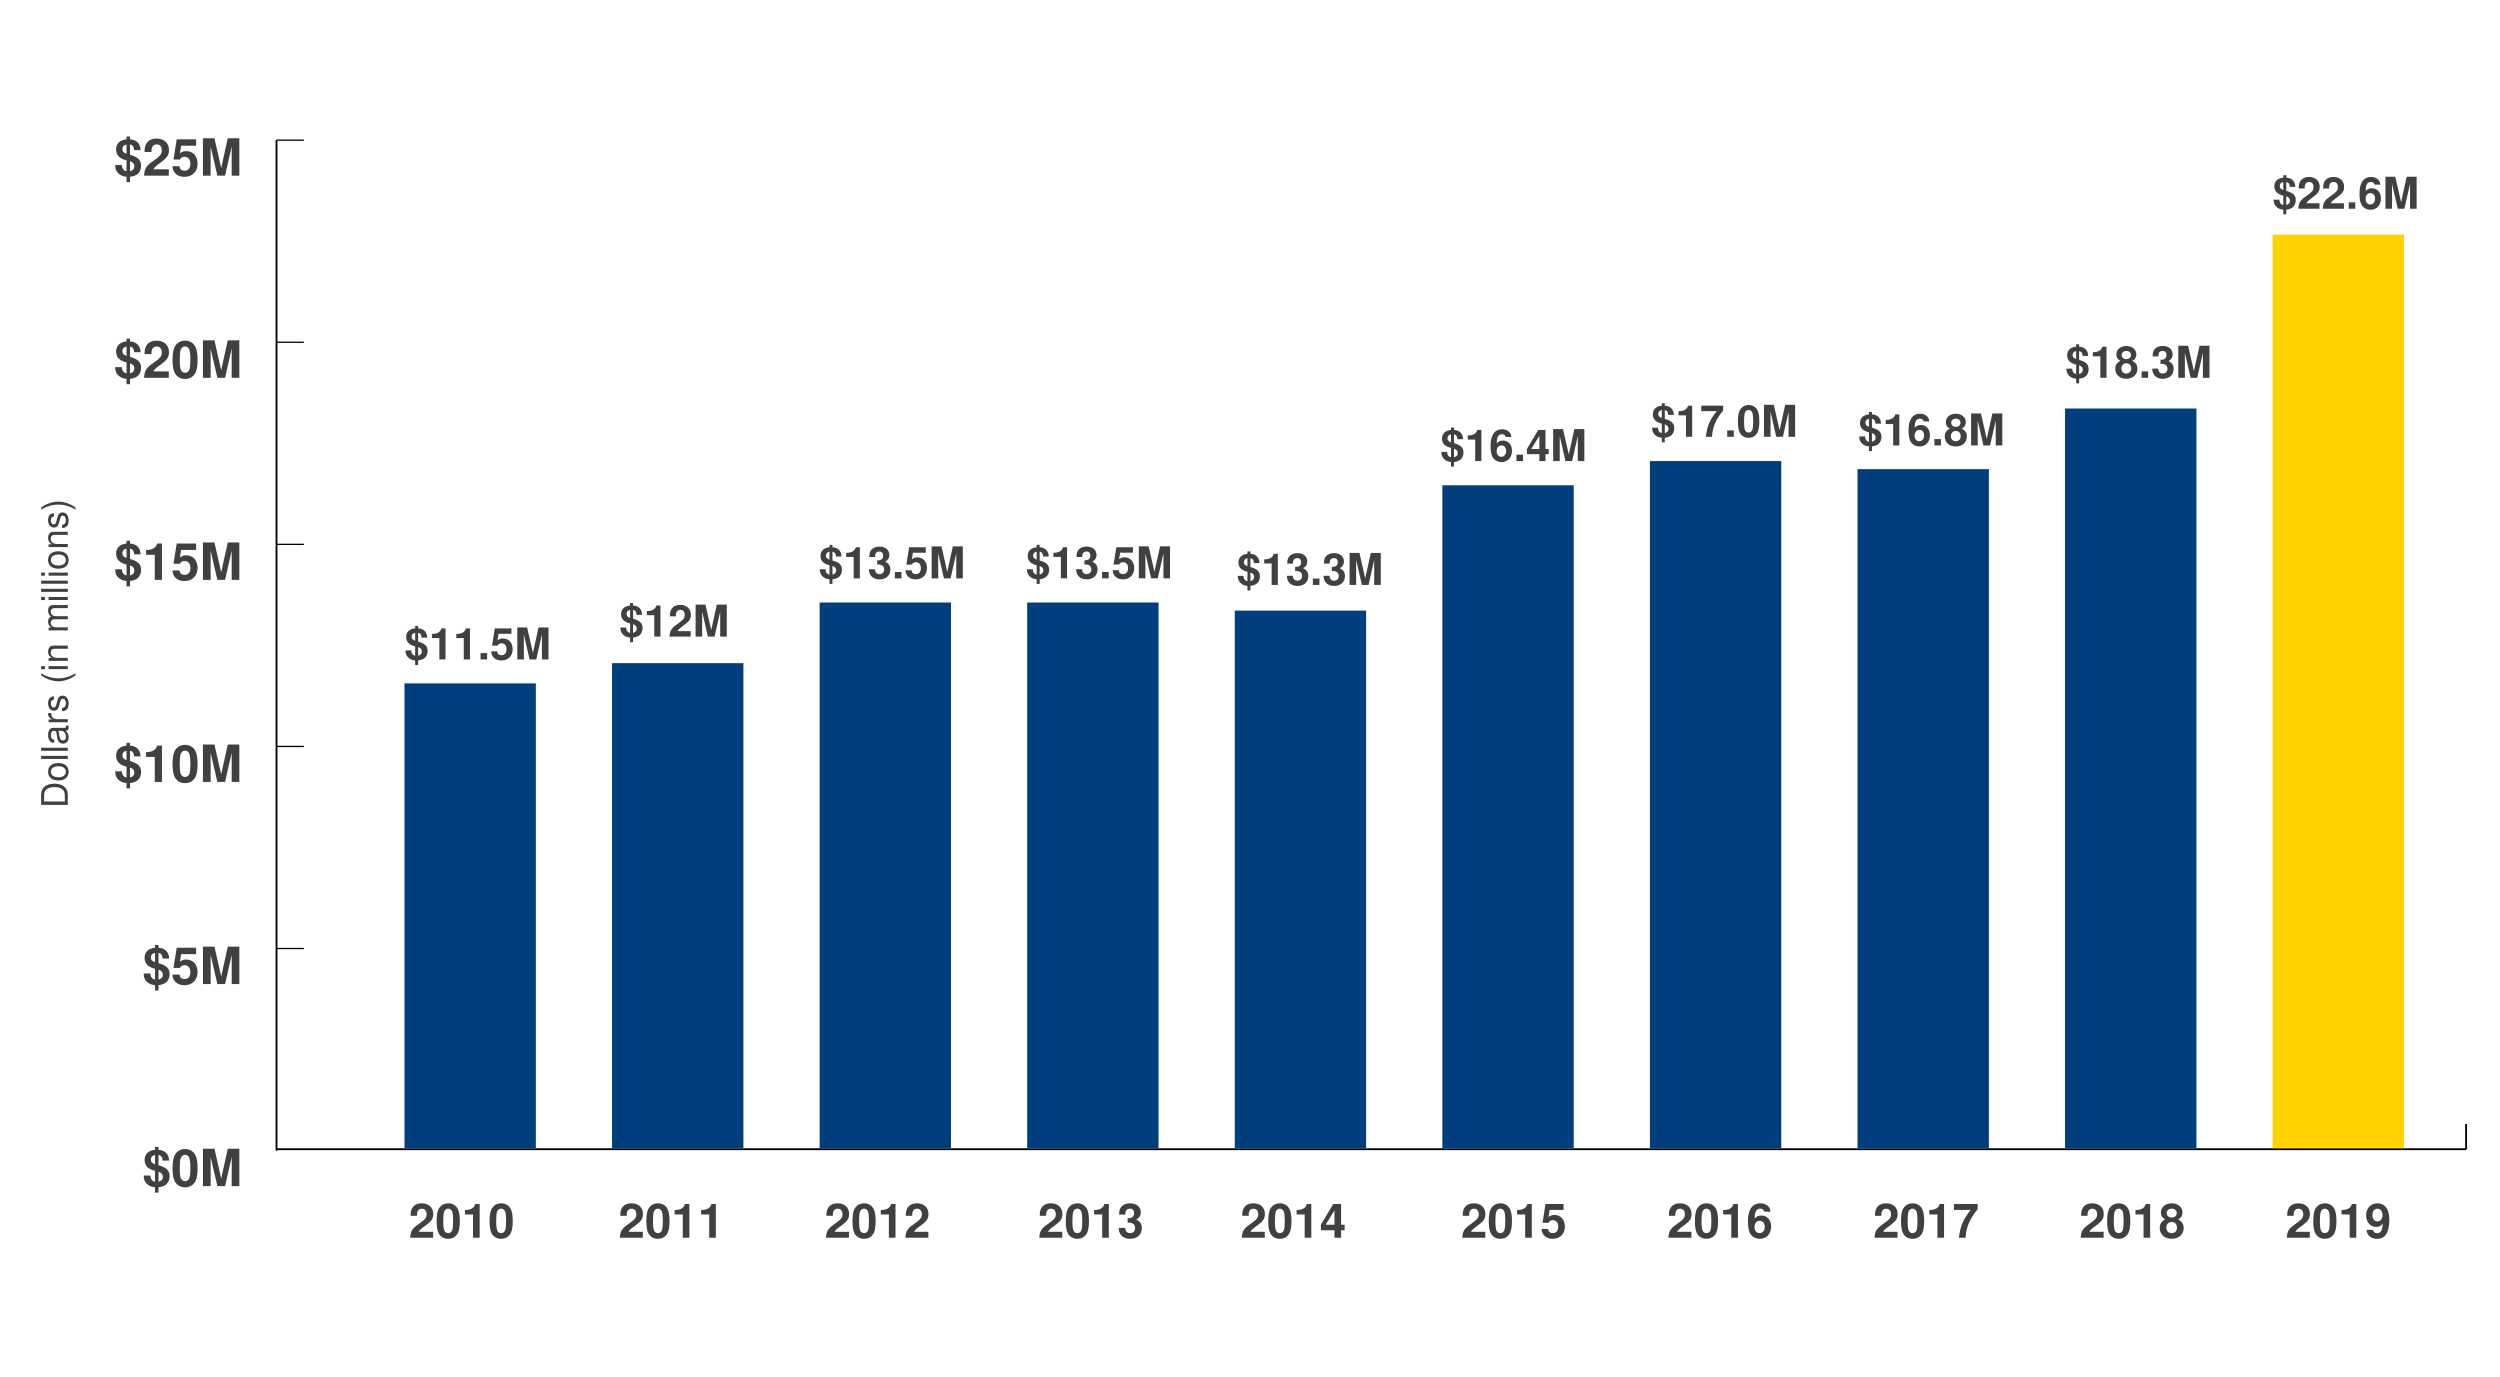
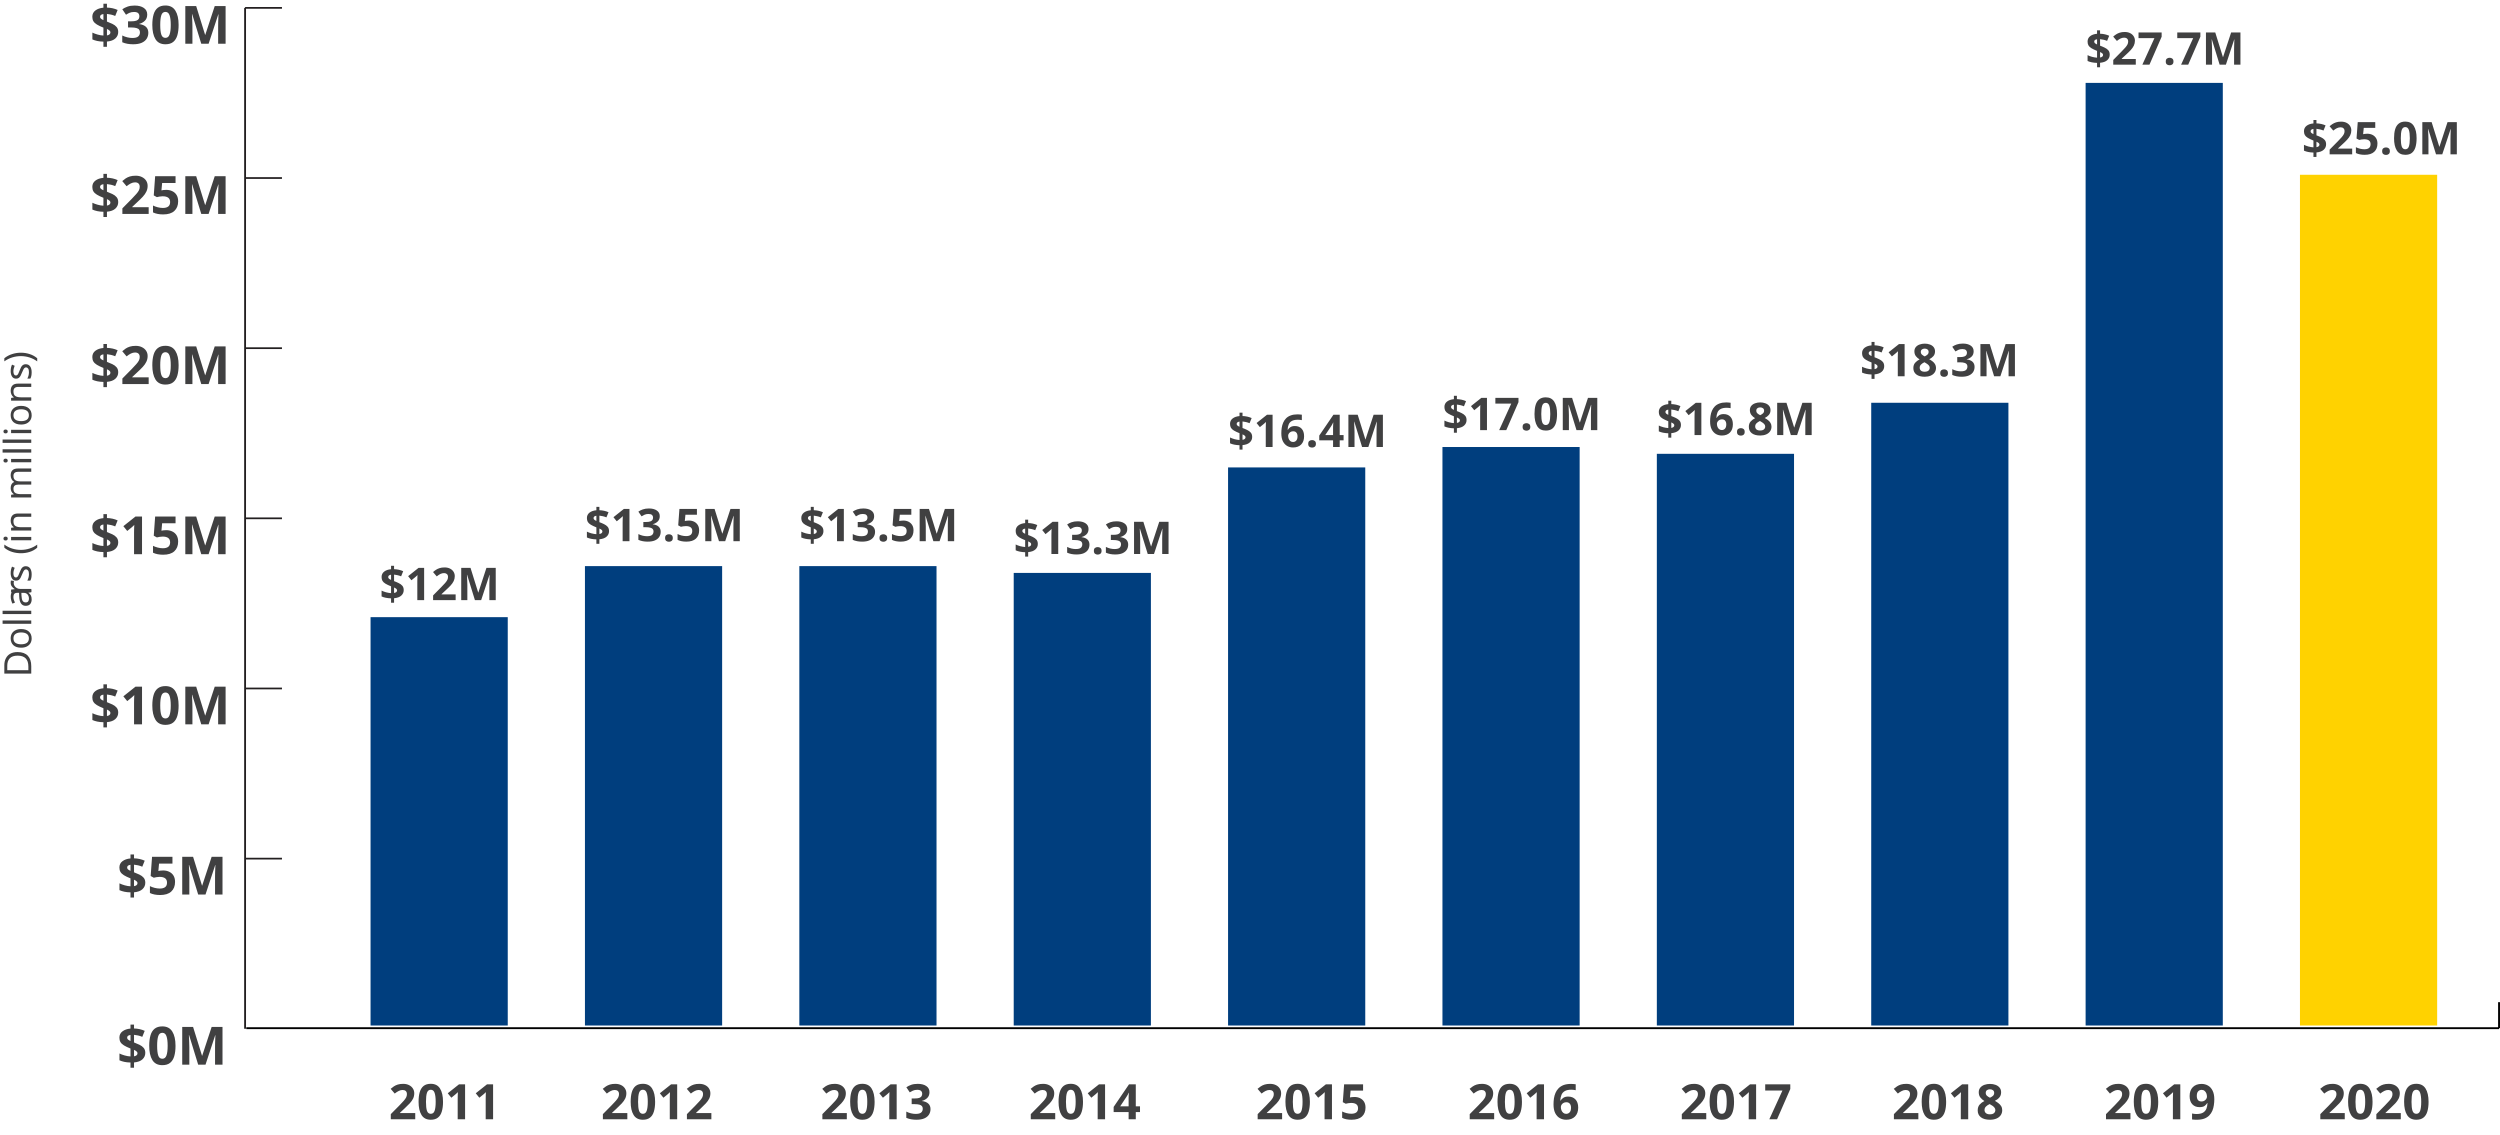
- <svg xmlns="http://www.w3.org/2000/svg" id="Layer_1" data-name="Layer 1" viewBox="0 0 695.46 383">
+ <svg xmlns="http://www.w3.org/2000/svg" id="Layer_1" data-name="Layer 1" viewBox="0 0 675.88 306.63">
  <defs>
-     <style>.cls-1{font-size:13.24px;}.cls-1,.cls-2,.cls-3,.cls-7{fill:#404041;}.cls-1,.cls-3,.cls-7{font-family:Helvetica-Bold, Helvetica;font-weight:700;}.cls-2{font-size:10.18px;font-family:Helvetica;}.cls-3{font-size:12.22px;}.cls-4,.cls-8{fill:none;stroke:#000;stroke-miterlimit:10;}.cls-4{stroke-width:0.51px;}.cls-5{fill:#ffd200;}.cls-6{fill:#003e7e;}.cls-7{font-size:14.26px;}.cls-8{stroke-width:0.36px;}</style>
+     <style>.cls-1{font-size:13.24px;}.cls-1,.cls-2,.cls-4,.cls-6,.cls-7,.cls-8{fill:#404041;}.cls-1,.cls-4,.cls-6{font-family:SourceSansPro-SemiBold, Source Sans Pro;font-weight:600;}.cls-2{font-size:10.18px;font-family:SourceSansPro-Regular, Source Sans Pro;}.cls-3{letter-spacing:0em;}.cls-4{font-size:12.22px;}.cls-5{fill:none;stroke:#000;stroke-width:0.51px;}.cls-5,.cls-7,.cls-8{stroke-miterlimit:10;}.cls-6{font-size:14.26px;}.cls-7,.cls-8{stroke:#231f20;}.cls-7{stroke-width:0.5px;}.cls-8{stroke-width:0.47px;}.cls-9{fill:#ffd200;}.cls-10{fill:#003e7e;}</style>
  </defs>
-   <text class="cls-1" transform="translate(113.71 344.32)">2010</text>
-   <text class="cls-1" transform="translate(172.05 344.32)">2011</text>
-   <text class="cls-1" transform="translate(229.39 344.32)">2012</text>
-   <text class="cls-1" transform="translate(288.73 344.32)">2013</text>
-   <text class="cls-1" transform="translate(345.06 344.32)">2014</text>
-   <text class="cls-2" transform="translate(18.86 224.81) rotate(-90)">Dollars (in millions)</text>
-   <text class="cls-3" transform="translate(344.05 162.72)">$13.3M</text>
-   <text class="cls-1" transform="translate(406.4 344.32)">2015</text>
-   <text class="cls-3" transform="translate(400.68 128.26)">$16.4M</text>
-   <text class="cls-1" transform="translate(463.74 344.32)">2016</text>
-   <text class="cls-1" transform="translate(521.08 344.32)">2017</text>
-   <text class="cls-1" transform="translate(578.42 344.32)">2018</text>
-   <text class="cls-1" transform="translate(635.76 344.32)">2019</text>
-   <text class="cls-3" transform="translate(459.32 121.51)">$17.0M</text>
-   <text class="cls-3" transform="translate(285.42 160.89)">$13.5M</text>
-   <text class="cls-3" transform="translate(227.78 160.9)">$13.5M</text>
-   <text class="cls-3" transform="translate(172.31 177.1)">$12M</text>
-   <text class="cls-3" transform="translate(112.52 183.46)">$11.5M</text>
-   <text class="cls-3" transform="translate(516.95 123.93)">$16.8M</text>
-   <text class="cls-3" transform="translate(574.58 105.09)">$18.3M</text>
-   <text class="cls-3" transform="translate(632.21 58.07)">$22.6M</text>
-   <line class="cls-4" x1="76.98" y1="319.69" x2="686.03" y2="319.69" />
-   <line class="cls-4" x1="686.03" y1="319.69" x2="686.03" y2="312.66" />
-   <rect class="cls-5" x="632.21" y="65.29" width="36.54" height="254.11" />
-   <rect class="cls-6" x="574.47" y="113.64" width="36.54" height="205.76" />
-   <rect class="cls-6" x="516.73" y="130.51" width="36.54" height="188.9" />
-   <rect class="cls-6" x="458.98" y="128.26" width="36.54" height="191.15" />
-   <rect class="cls-6" x="401.24" y="135" width="36.54" height="184.4" />
-   <rect class="cls-6" x="343.49" y="169.86" width="36.54" height="149.54" />
-   <rect class="cls-6" x="285.75" y="167.61" width="36.54" height="151.79" />
-   <rect class="cls-6" x="228.01" y="167.61" width="36.54" height="151.79" />
-   <rect class="cls-6" x="170.26" y="184.48" width="36.54" height="134.93" />
-   <rect class="cls-6" x="112.52" y="190.1" width="36.54" height="129.31" />
-   <text class="cls-7" transform="translate(39.66 329.97)">$0M</text>
-   <text class="cls-7" transform="translate(39.66 273.75)">$5M</text>
-   <text class="cls-7" transform="translate(31.73 217.53)">$10M</text>
-   <text class="cls-7" transform="translate(31.73 161.31)">$15M</text>
-   <text class="cls-7" transform="translate(31.73 105.09)">$20M</text>
-   <text class="cls-7" transform="translate(31.73 48.87)">$25M</text>
-   <line class="cls-4" x1="76.92" y1="320.08" x2="76.92" y2="38.99" />
-   <line class="cls-8" x1="76.92" y1="263.86" x2="84.53" y2="263.86" />
-   <line class="cls-8" x1="76.92" y1="207.65" x2="84.53" y2="207.65" />
-   <line class="cls-8" x1="76.92" y1="151.43" x2="84.53" y2="151.43" />
-   <line class="cls-8" x1="76.92" y1="95.21" x2="84.53" y2="95.21" />
-   <line class="cls-8" x1="76.92" y1="38.99" x2="84.53" y2="38.99" />
+   <text class="cls-1" transform="translate(105.12 302.6)">2011</text>
+   <text class="cls-1" transform="translate(162.46 302.6)">2012</text>
+   <text class="cls-1" transform="translate(221.8 302.6)">2013</text>
+   <text class="cls-1" transform="translate(278.14 302.6)">2014</text>
+   <text class="cls-2" transform="translate(8.45 183.1) rotate(-90)">Dolla<tspan class="cls-3" x="22.11" y="0">r</tspan>
+     <tspan x="25.6" y="0">s (in millions)</tspan>
+   </text>
+   <text class="cls-4" transform="translate(274.06 149.78)">$13.3M</text>
+   <text class="cls-1" transform="translate(339.48 302.6)">2015</text>
+   <text class="cls-4" transform="translate(332.01 120.85)">$16.4M</text>
+   <text class="cls-1" transform="translate(396.81 302.6)">2016</text>
+   <text class="cls-1" transform="translate(454.15 302.6)">2017</text>
+   <text class="cls-1" transform="translate(511.49 302.6)">2018</text>
+   <text class="cls-1" transform="translate(568.83 302.6)">2019</text>
+   <text class="cls-1" transform="translate(626.77 302.6)">2020</text>
+   <text class="cls-4" transform="translate(389.97 116.28)">$17.0M</text>
+   <text class="cls-4" transform="translate(216.1 146.31)">$13.5M</text>
+   <text class="cls-4" transform="translate(158.14 146.31)">$13.5M</text>
+   <text class="cls-4" transform="translate(102.63 162.25)">$12M</text>
+   <text class="cls-4" transform="translate(447.93 117.62)">$16.8M</text>
+   <text class="cls-4" transform="translate(502.88 101.73)">$18.3M</text>
+   <text class="cls-4" transform="translate(563.85 17.49)">$27.7M</text>
+   <text class="cls-4" transform="translate(622.35 41.73)">$25.0M</text>
+   <line class="cls-5" x1="66.58" y1="277.97" x2="675.62" y2="277.97" />
+   <line class="cls-5" x1="675.62" y1="277.97" x2="675.62" y2="270.94" />
+   <text class="cls-6" transform="translate(31.67 287.83)">$0M</text>
+   <text class="cls-6" transform="translate(31.67 241.83)">$5M</text>
+   <text class="cls-6" transform="translate(24.35 195.83)">$10M</text>
+   <text class="cls-6" transform="translate(24.35 149.83)">$15M</text>
+   <text class="cls-6" transform="translate(24.35 103.83)">$20M</text>
+   <text class="cls-6" transform="translate(24.35 57.83)">$25M</text>
+   <text class="cls-6" transform="translate(24.35 11.83)">$30M</text>
+   <line class="cls-7" x1="66.26" y1="278.13" x2="66.26" y2="2.13" />
+   <line class="cls-8" x1="66.26" y1="232.13" x2="76.23" y2="232.13" />
+   <line class="cls-8" x1="66.26" y1="186.13" x2="76.23" y2="186.13" />
+   <line class="cls-8" x1="66.26" y1="140.13" x2="76.23" y2="140.13" />
+   <line class="cls-8" x1="66.26" y1="94.13" x2="76.23" y2="94.13" />
+   <line class="cls-8" x1="66.26" y1="48.13" x2="76.23" y2="48.13" />
+   <line class="cls-8" x1="66.26" y1="2.13" x2="76.23" y2="2.13" />
+   <rect class="cls-9" x="621.8" y="47.25" width="37.09" height="230" />
+   <rect class="cls-10" x="563.85" y="22.41" width="37.09" height="254.84" />
+   <rect class="cls-10" x="505.89" y="108.89" width="37.09" height="168.36" />
+   <rect class="cls-10" x="447.93" y="122.69" width="37.09" height="154.56" />
+   <rect class="cls-10" x="389.97" y="120.85" width="37.09" height="156.4" />
+   <rect class="cls-10" x="332.01" y="126.37" width="37.09" height="150.88" />
+   <rect class="cls-10" x="274.06" y="154.89" width="37.09" height="122.36" />
+   <rect class="cls-10" x="216.1" y="153.05" width="37.09" height="124.2" />
+   <rect class="cls-10" x="158.14" y="153.05" width="37.09" height="124.2" />
+   <rect class="cls-10" x="100.18" y="166.85" width="37.09" height="110.4" />
</svg>
